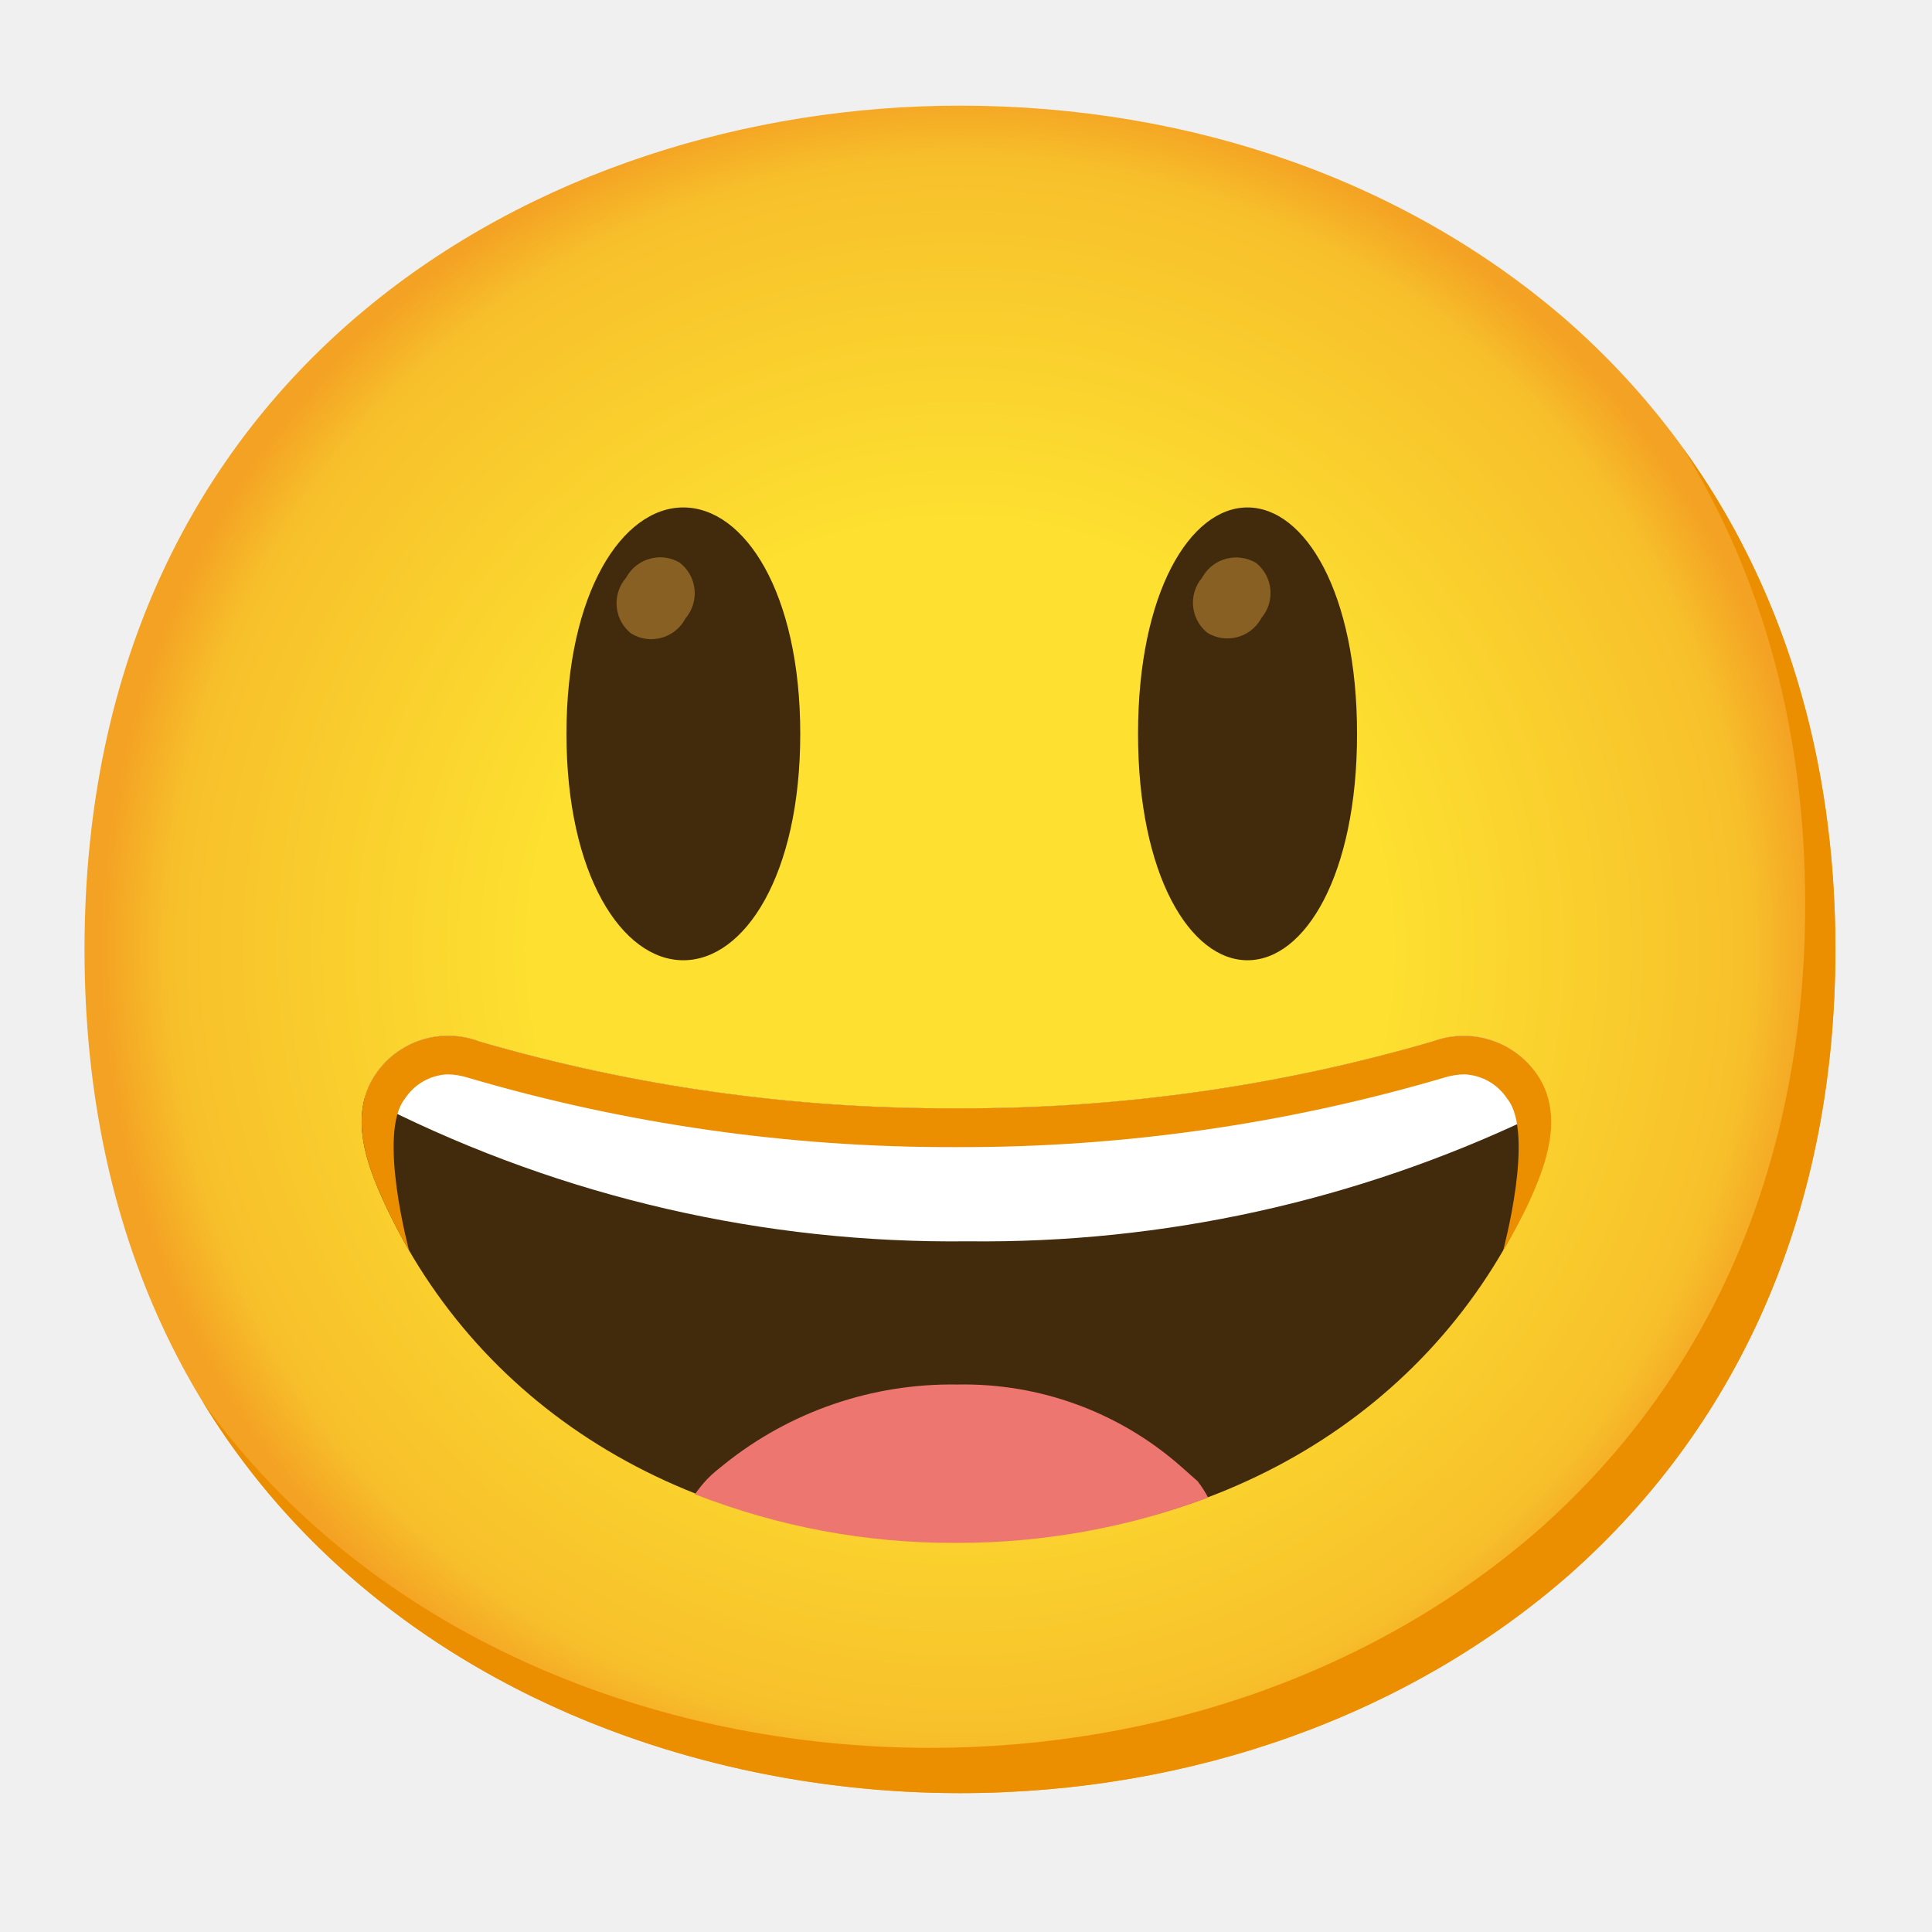
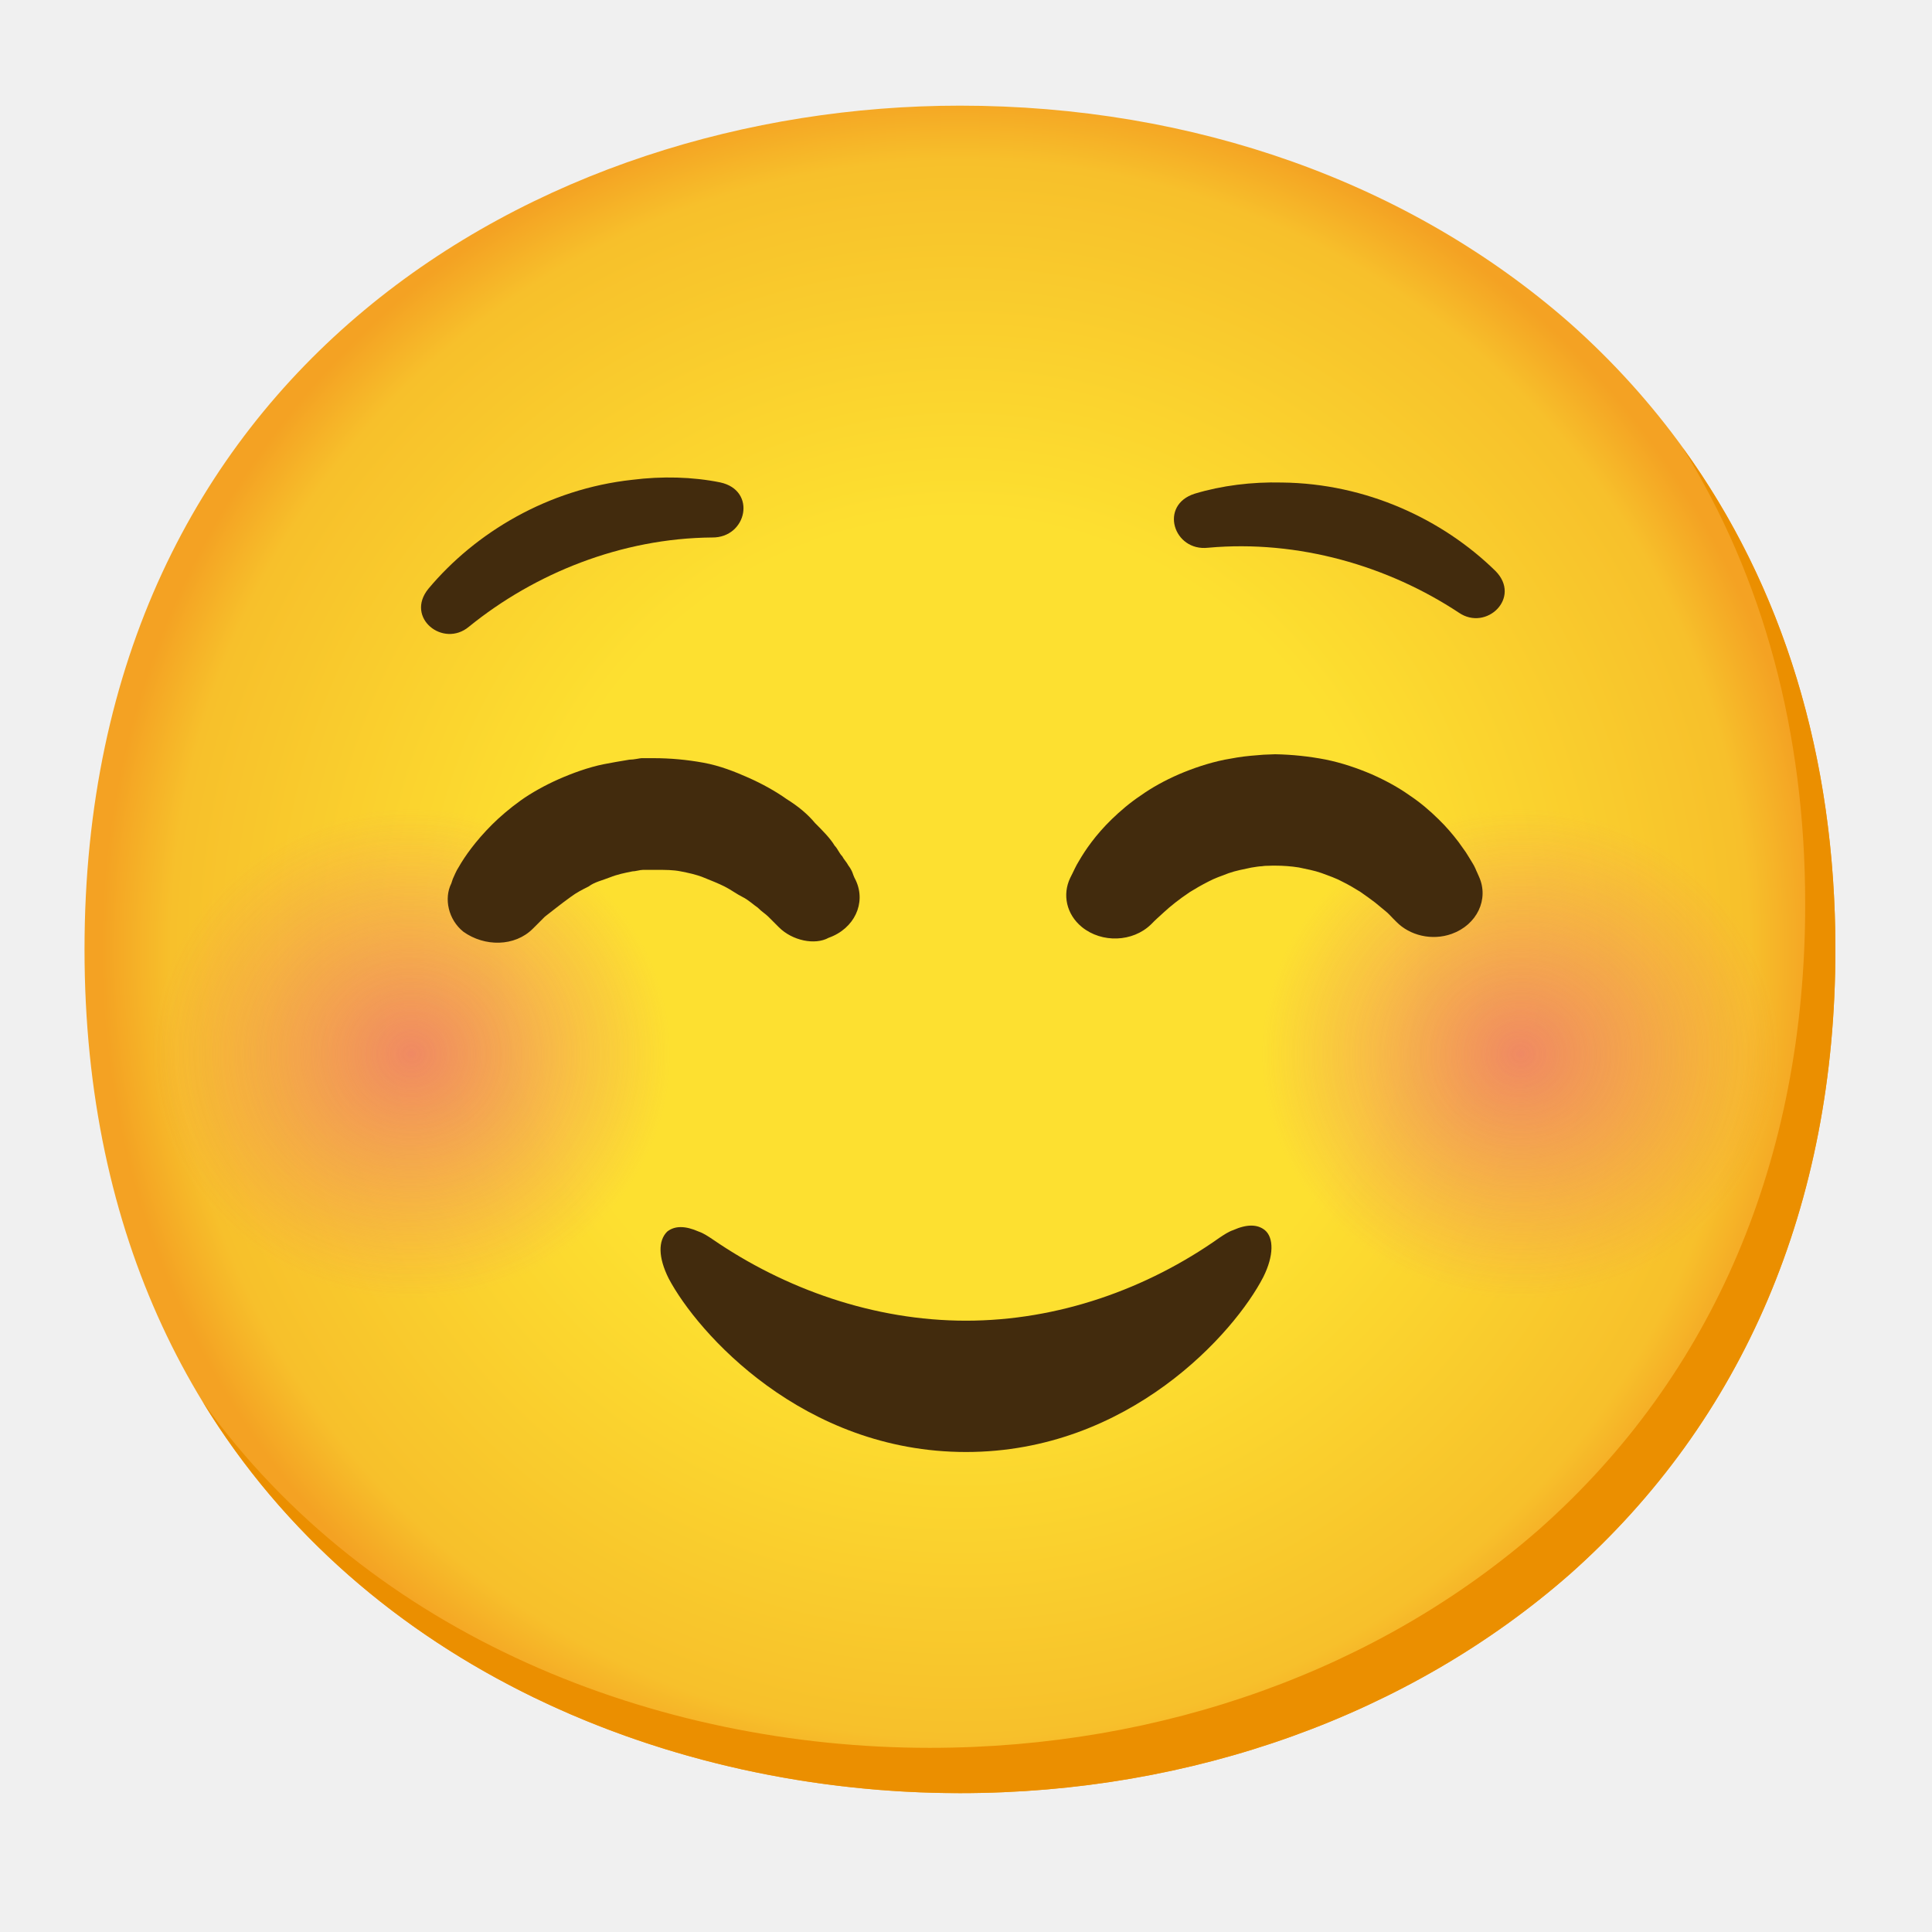
<svg xmlns="http://www.w3.org/2000/svg" width="150" height="150" viewBox="0 0 150 150" fill="none">
-   <path d="M74.531 139.219C41.836 139.219 6.562 118.711 6.562 73.711C6.562 28.711 41.836 8.203 74.531 8.203C92.695 8.203 109.453 14.18 121.875 25.078C135.352 37.031 142.5 53.906 142.5 73.711C142.5 93.516 135.352 110.273 121.875 122.227C109.453 133.125 92.578 139.219 74.531 139.219Z" fill="url(#paint0_radial_51_6181)" />
-   <path d="M130.652 34.77C136.898 44.848 140.156 56.848 140.156 70.195C140.156 90 133.008 106.758 119.531 118.711C107.109 129.609 90.234 135.703 72.188 135.703C51.023 135.703 28.828 127.09 15.727 108.82C28.336 129.516 52.055 139.219 74.531 139.219C92.578 139.219 109.453 133.125 121.875 122.227C135.352 110.273 142.5 93.516 142.5 73.711C142.5 58.781 138.434 45.516 130.652 34.77Z" fill="#EB8F00" />
-   <path d="M96.853 39.398C101.318 39.398 105.361 46.019 105.361 56.976C105.361 67.933 101.318 74.554 96.853 74.554C92.4 74.554 88.357 67.944 88.357 56.976C88.357 46.007 92.4 39.398 96.853 39.398Z" fill="#422B0D" />
-   <path d="M53.05 39.398C48.304 39.398 43.98 46.019 43.98 56.976C43.98 67.933 48.304 74.554 53.05 74.554C57.808 74.554 62.132 67.944 62.132 56.976C62.132 46.007 57.808 39.398 53.05 39.398Z" fill="#422B0D" />
-   <path d="M52.793 43.698C51.375 42.843 49.535 43.311 48.68 44.729C48.657 44.776 48.621 44.823 48.598 44.87C47.52 46.124 47.649 48.022 48.903 49.1C48.938 49.136 48.973 49.159 49.02 49.194C50.426 50.05 52.266 49.593 53.121 48.186C53.157 48.128 53.18 48.081 53.215 48.022C54.293 46.757 54.153 44.858 52.887 43.78C52.852 43.745 52.828 43.721 52.793 43.698Z" fill="#896024" />
-   <path d="M97.513 43.699C96.083 42.855 94.231 43.324 93.388 44.753C93.364 44.788 93.341 44.835 93.317 44.87C92.251 46.148 92.427 48.035 93.704 49.101C93.716 49.113 93.739 49.124 93.751 49.136C95.157 49.992 96.997 49.535 97.853 48.128C97.888 48.07 97.911 48.023 97.946 47.964C99.013 46.687 98.837 44.8 97.559 43.734C97.548 43.722 97.524 43.71 97.513 43.699Z" fill="#896024" />
-   <path d="M119.614 83.929C117.973 80.965 114.411 79.664 111.246 80.859C99.223 84.363 86.754 86.109 74.227 86.05C61.7 86.109 49.231 84.363 37.207 80.859C34.055 79.664 30.493 80.953 28.852 83.906C27.258 86.847 28.407 90.257 29.754 93.199C37.278 109.722 53.86 119.613 74.133 119.672H74.321C94.594 119.672 111.176 109.722 118.711 93.199C120.047 90.234 121.207 86.871 119.614 83.929Z" fill="#422B0D" />
-   <path d="M92.989 115.007C92.556 114.608 92.11 114.245 91.665 113.835C86.884 109.628 80.696 107.366 74.321 107.495C67.759 107.389 61.372 109.569 56.251 113.671C55.806 114.034 55.337 114.386 54.903 114.843C54.47 115.3 54.235 115.628 53.954 116.014C60.399 118.534 67.267 119.823 74.192 119.788H74.38C81.013 119.788 87.587 118.604 93.798 116.272C93.564 115.827 93.294 115.405 92.989 115.007Z" fill="#ED7770" />
-   <path d="M111.246 80.859C99.223 84.363 86.754 86.109 74.227 86.05C61.699 86.109 49.23 84.363 37.207 80.859C34.055 79.664 30.492 80.953 28.852 83.906C28.617 84.351 28.43 84.82 28.312 85.3C28.699 85.5 29.145 85.699 29.672 85.91C43.781 92.976 59.379 96.562 75.152 96.375C90.281 96.55 105.234 93.257 118.898 86.765C119.449 86.531 119.906 86.308 120.316 86.097C120.223 85.336 119.977 84.586 119.613 83.906C117.973 80.953 114.41 79.652 111.246 80.859Z" fill="white" />
-   <path d="M119.661 83.941C117.996 80.976 114.422 79.664 111.235 80.859C99.211 84.363 86.743 86.109 74.227 86.05C61.7 86.109 49.231 84.363 37.207 80.859C34.055 79.664 30.493 80.953 28.852 83.906C27.258 86.847 28.407 90.257 29.754 93.199C30.352 94.523 31.02 95.824 31.758 97.078C31.758 97.078 29.297 87.961 31.43 85.312C32.157 84.187 33.375 83.484 34.711 83.414C35.262 83.414 35.801 83.507 36.328 83.671C48.563 87.269 61.254 89.086 74.016 89.062H74.426C87.188 89.086 99.879 87.269 112.114 83.671C112.641 83.507 113.18 83.414 113.731 83.414C115.067 83.484 116.297 84.187 117.024 85.312C119.192 87.961 116.696 97.113 116.696 97.113C117.422 95.859 118.149 94.57 118.758 93.234C120.094 90.293 121.254 86.894 119.661 83.941Z" fill="#EB8F00" />
+   <path d="M74.531 139.219C41.836 139.219 6.562 118.711 6.562 73.711C6.562 28.711 41.836 8.203 74.531 8.203C92.695 8.203 109.453 14.18 121.875 25.078C135.352 37.031 142.5 53.906 142.5 73.711C142.5 93.516 135.352 110.273 121.875 122.227C109.453 133.125 92.578 139.219 74.531 139.219Z" fill="url(#paint0_radial_51_6178)" />
+   <path d="M130.652 34.77C136.898 44.848 140.156 56.848 140.156 70.195C140.156 90 133.008 106.758 119.531 118.711C107.109 129.609 90.234 135.703 72.188 135.703C51.023 135.703 28.781 127.09 15.727 108.82C28.336 129.516 52.043 139.219 74.531 139.219C92.578 139.219 109.453 133.125 121.875 122.227C135.352 110.273 142.5 93.516 142.5 73.711C142.5 58.781 138.434 45.516 130.652 34.77Z" fill="#EB8F00" />
+   <path opacity="0.8" d="M31.934 102.34C43.26 102.34 52.441 93.158 52.441 81.832C52.441 70.506 43.26 61.324 31.934 61.324C20.607 61.324 11.426 70.506 11.426 81.832C11.426 93.158 20.607 102.34 31.934 102.34Z" fill="url(#paint1_radial_51_6178)" />
+   <path opacity="0.8" d="M118.066 102.34C129.393 102.34 138.574 93.158 138.574 81.832C138.574 70.506 129.393 61.324 118.066 61.324C106.74 61.324 97.559 70.506 97.559 81.832C97.559 93.158 106.74 102.34 118.066 102.34Z" fill="url(#paint2_radial_51_6178)" />
+   <path d="M55.289 41.73C57.996 41.765 58.781 38.062 55.91 37.452C53.765 37.019 51.41 36.96 49.078 37.253C42.551 37.968 36.926 41.331 33.258 45.714C31.43 47.964 34.418 50.331 36.41 48.656C41.508 44.519 48.234 41.788 55.289 41.73Z" fill="#422B0D" />
+   <path d="M93.796 42.526C91.113 42.831 89.964 39.221 92.753 38.331C94.851 37.698 97.183 37.405 99.527 37.463C106.089 37.534 112.019 40.323 116.109 44.331C118.148 46.393 115.406 49.041 113.261 47.565C107.777 43.944 100.816 41.893 93.796 42.526Z" fill="#422B0D" />
+   <path d="M75 112.733C87.656 112.733 95.859 103.476 98.086 99.14C98.906 97.499 98.906 96.093 98.203 95.507C97.617 95.038 96.797 95.038 95.742 95.507C95.391 95.624 95.039 95.858 94.687 96.093C89.062 100.077 82.148 102.538 75 102.538C67.851 102.538 60.937 100.077 55.312 96.21C54.961 95.976 54.609 95.741 54.258 95.624C53.203 95.155 52.383 95.155 51.797 95.624C51.094 96.327 51.094 97.616 51.914 99.257C54.141 103.476 62.344 112.733 75 112.733Z" fill="#422B0D" />
+   <path d="M60.469 71.989L60.234 71.754C60.117 71.637 59.766 71.286 59.648 71.168C59.414 70.934 59.18 70.817 58.828 70.465C58.477 70.231 58.125 69.879 57.656 69.645C57.188 69.411 56.719 69.059 56.25 68.825C55.781 68.59 55.195 68.356 54.609 68.122C54.023 67.887 53.438 67.77 52.852 67.653C52.266 67.536 51.68 67.536 50.977 67.536H50.742H50.391C50.039 67.536 50.039 67.536 49.922 67.536C49.688 67.536 49.336 67.653 49.102 67.653C48.516 67.77 47.93 67.887 47.344 68.122C46.758 68.356 46.172 68.473 45.703 68.825C45.234 69.059 44.766 69.293 44.297 69.645C43.477 70.231 42.773 70.817 42.305 71.168C41.836 71.637 41.602 71.872 41.602 71.872L41.367 72.106C39.961 73.512 37.617 73.512 35.977 72.34C34.805 71.403 34.453 69.762 35.039 68.59L35.156 68.239C35.273 68.004 35.391 67.653 35.625 67.301C36.094 66.481 36.914 65.309 38.203 64.02C38.789 63.434 39.609 62.731 40.43 62.145C41.25 61.559 42.305 60.973 43.359 60.504C44.414 60.036 45.703 59.567 46.875 59.333C47.461 59.215 48.164 59.098 48.867 58.981C49.219 58.981 49.688 58.864 49.805 58.864H50.742C52.031 58.864 53.32 58.981 54.609 59.215C55.898 59.45 57.07 59.919 58.125 60.387C59.18 60.856 60.234 61.442 61.055 62.028C61.992 62.614 62.695 63.2 63.281 63.903C63.867 64.489 64.453 65.075 64.805 65.661C65.039 65.895 65.156 66.247 65.391 66.481C65.508 66.715 65.742 66.95 65.859 67.184C66.211 67.653 66.211 67.887 66.328 68.122C66.445 68.356 66.445 68.356 66.445 68.356C67.266 70.114 66.328 72.106 64.336 72.809C63.281 73.395 61.523 73.043 60.469 71.989Z" fill="#422B0D" />
+   <path d="M108.411 71.567C108.411 71.567 108.329 71.485 108.177 71.333C108.048 71.204 107.755 70.876 107.579 70.747C107.356 70.56 107.087 70.337 106.771 70.079C106.431 69.821 106.044 69.54 105.622 69.247C105.188 68.978 104.72 68.696 104.216 68.45C103.724 68.181 103.161 67.993 102.599 67.782C102.036 67.583 101.438 67.478 100.841 67.349C100.243 67.255 99.622 67.208 99.001 67.208C99.353 67.208 99.095 67.208 99.165 67.208H99.153H99.13H99.083H98.989H98.802L98.439 67.22C98.134 67.22 98.087 67.243 97.97 67.255C97.782 67.255 97.442 67.314 97.149 67.36C96.552 67.489 95.954 67.595 95.392 67.794C94.841 68.005 94.278 68.192 93.786 68.462C93.282 68.72 92.814 68.989 92.38 69.259C91.536 69.821 90.845 70.384 90.388 70.806C89.919 71.228 89.649 71.485 89.649 71.485L89.356 71.778C87.939 73.149 85.548 73.231 84.001 71.978C82.782 70.981 82.478 69.446 83.087 68.169C83.087 68.169 83.145 68.052 83.263 67.817C83.38 67.595 83.52 67.243 83.778 66.833C84.259 66.001 85.056 64.829 86.321 63.599C86.954 62.989 87.692 62.345 88.571 61.759C89.427 61.149 90.423 60.599 91.524 60.118C92.626 59.649 93.821 59.239 95.087 58.981C95.731 58.864 96.329 58.747 97.114 58.677C97.478 58.642 97.911 58.606 98.099 58.595L99.001 58.56C100.325 58.583 101.638 58.724 102.915 58.97C104.181 59.227 105.376 59.638 106.478 60.106C107.567 60.587 108.575 61.138 109.431 61.747C110.31 62.333 111.036 62.966 111.669 63.587C112.302 64.196 112.806 64.806 113.228 65.356C113.427 65.638 113.614 65.895 113.79 66.142C113.954 66.411 114.118 66.657 114.247 66.88C114.563 67.372 114.587 67.56 114.704 67.782C114.786 67.97 114.833 68.075 114.833 68.075C115.618 69.821 114.669 71.802 112.712 72.505C111.177 73.056 109.454 72.634 108.411 71.567Z" fill="#422B0D" />
  <defs>
-     <radialGradient id="paint0_radial_51_6181" cx="0" cy="0" r="1" gradientUnits="userSpaceOnUse" gradientTransform="translate(74.5312 73.7109) scale(66.7496 66.7496)">
+     <radialGradient id="paint0_radial_51_6178" cx="0" cy="0" r="1" gradientUnits="userSpaceOnUse" gradientTransform="translate(74.5312 73.7108) scale(66.7496 66.7496)">
      <stop offset="0.5" stop-color="#FDE030" />
-       <stop offset="0.92" stop-color="#F7C02B" />
+       <stop offset="0.919" stop-color="#F7C02B" />
      <stop offset="1" stop-color="#F4A223" />
+     </radialGradient>
+     <radialGradient id="paint1_radial_51_6178" cx="0" cy="0" r="1" gradientUnits="userSpaceOnUse" gradientTransform="translate(31.9342 81.8305) scale(22.3102 21.1936)">
+       <stop stop-color="#ED7770" />
+       <stop offset="0.9" stop-color="#ED7770" stop-opacity="0" />
+     </radialGradient>
+     <radialGradient id="paint2_radial_51_6178" cx="0" cy="0" r="1" gradientUnits="userSpaceOnUse" gradientTransform="translate(118.069 81.8305) scale(22.3102 21.1936)">
+       <stop stop-color="#ED7770" />
+       <stop offset="0.9" stop-color="#ED7770" stop-opacity="0" />
    </radialGradient>
  </defs>
</svg>
